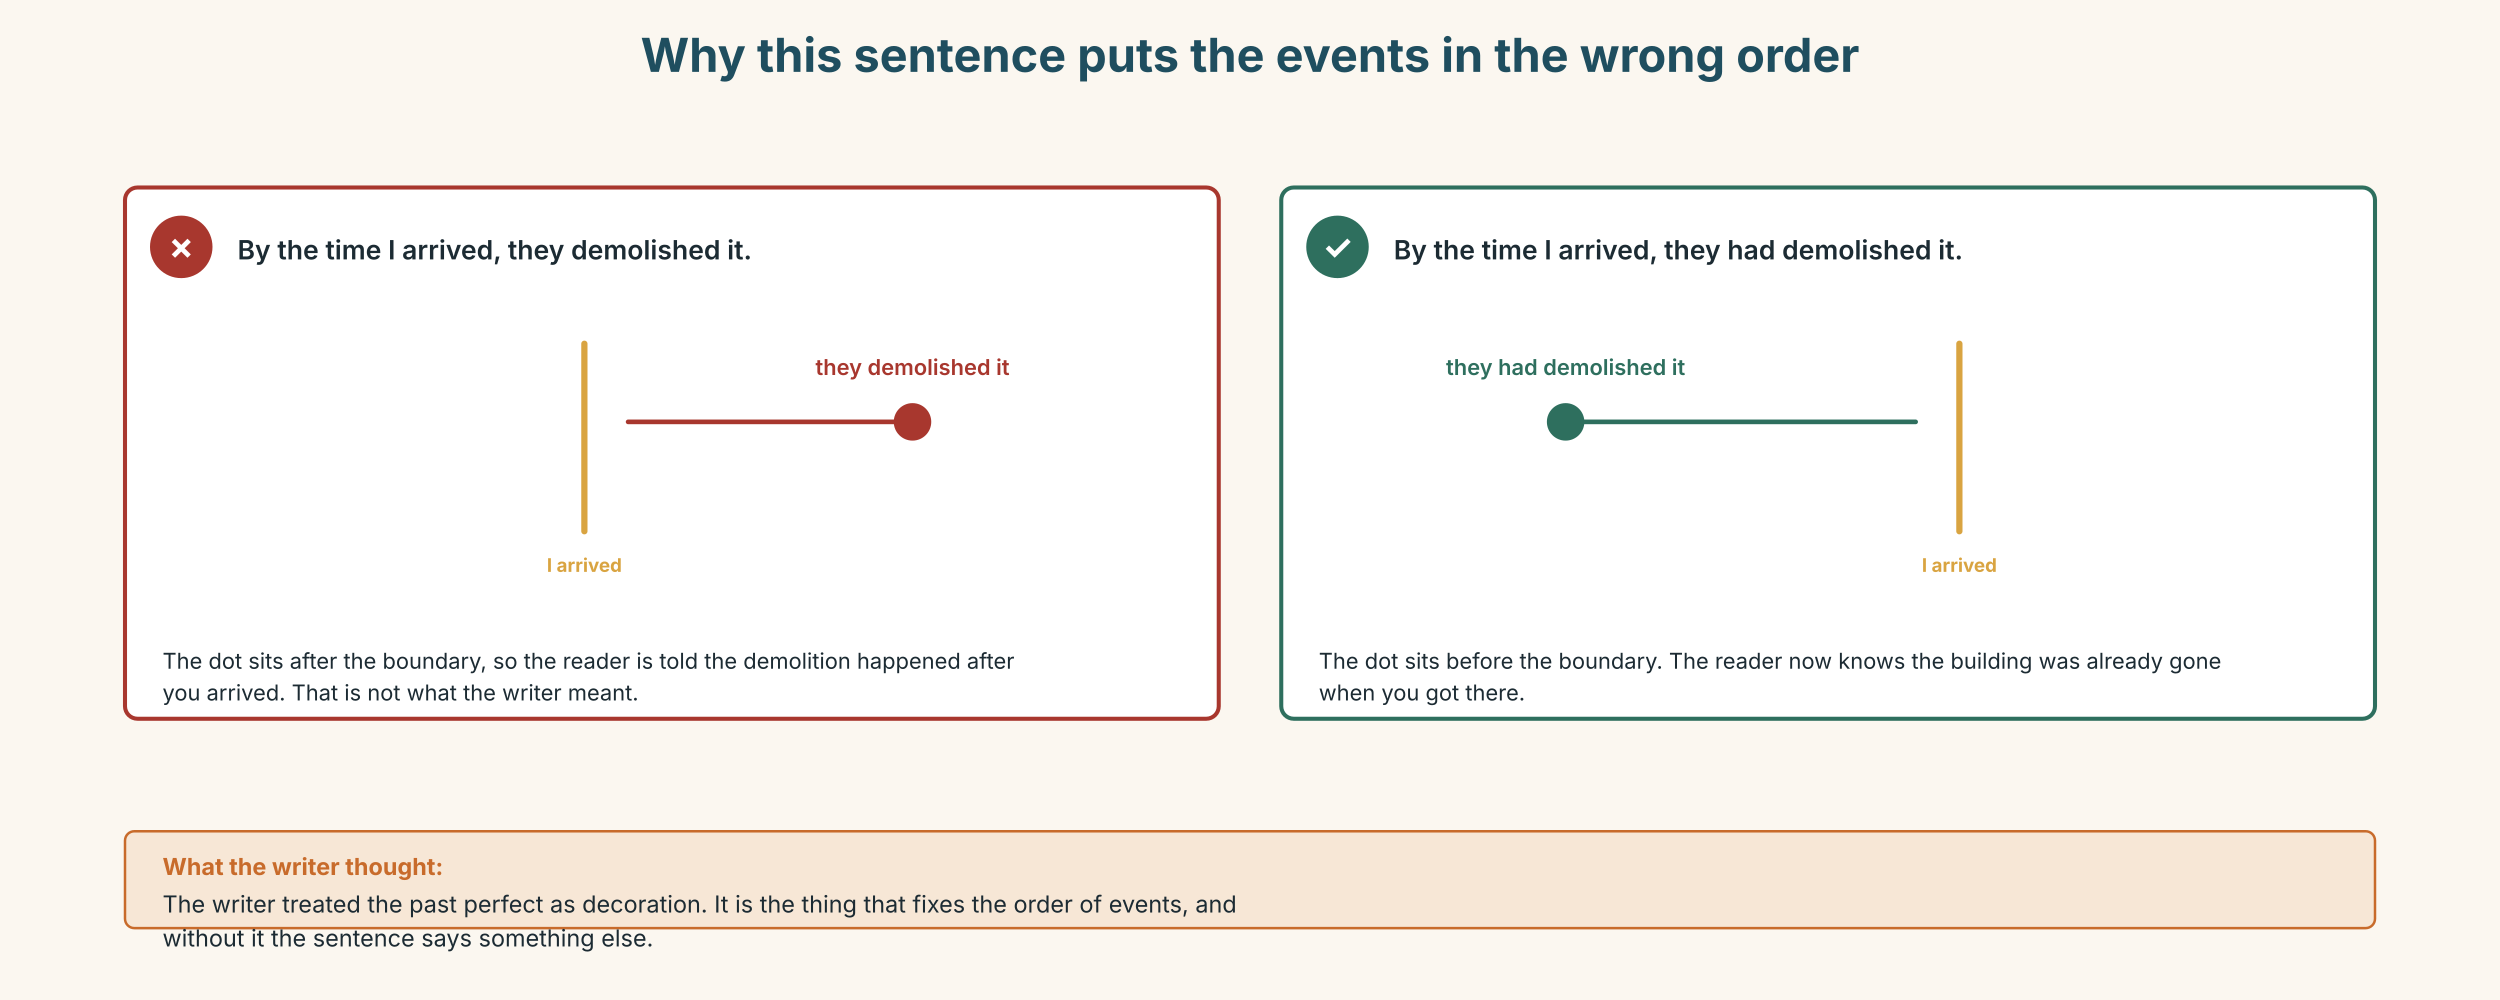
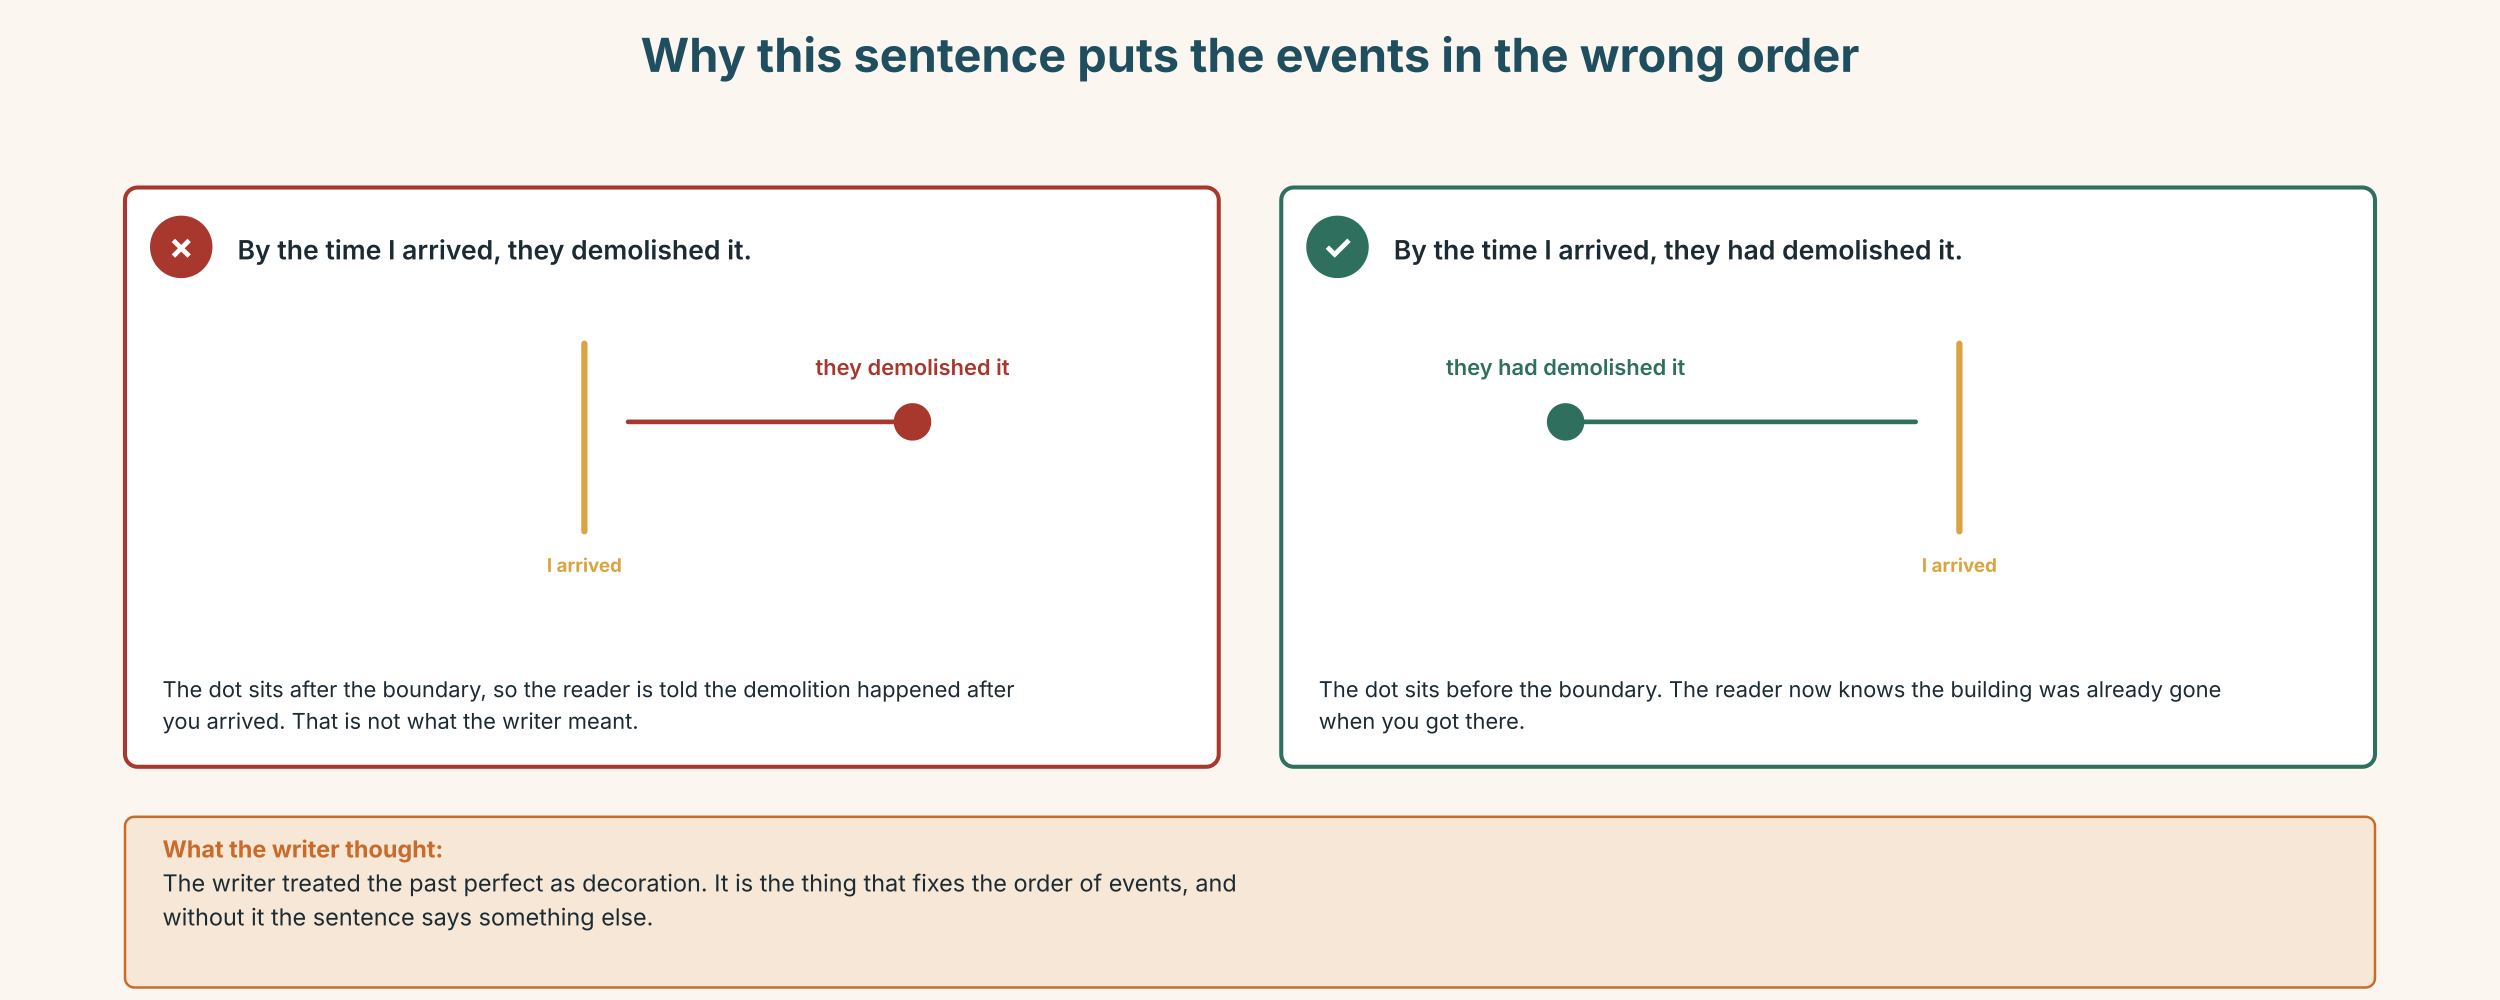
<svg xmlns="http://www.w3.org/2000/svg" width="1600" height="640" viewBox="0 0 1600 640">
  <g id="00_ground">
    <rect x="0" y="0" width="1600" height="640" rx="0" fill="#FBF7F0" />
  </g>
  <g id="10_context">
-     <rect x="80.0" y="120" width="700.0" height="340" rx="8" fill="#FFFFFF" stroke="#A8372E" stroke-width="2.6" />
+     <rect x="80.0" y="120" width="700.0" height="370.75" rx="8" fill="#FFFFFF" stroke="#A8372E" stroke-width="2.6" />
    <circle cx="116.0" cy="158" r="20" fill="#A8372E" />
    <text x="116.0" y="166" font-family="Inter, DejaVu Sans, sans-serif" font-size="22" fill="#FFFFFF" text-anchor="middle" font-weight="700" font-style="normal">✗</text>
-     <rect x="820.0" y="120" width="700.0" height="340" rx="8" fill="#FFFFFF" stroke="#2E6F5E" stroke-width="2.6" />
+     <rect x="820.0" y="120" width="700.0" height="370.75" rx="8" fill="#FFFFFF" stroke="#2E6F5E" stroke-width="2.6" />
    <circle cx="856.0" cy="158" r="20" fill="#2E6F5E" />
    <text x="856.0" y="166" font-family="Inter, DejaVu Sans, sans-serif" font-size="22" fill="#FFFFFF" text-anchor="middle" font-weight="700" font-style="normal">✓</text>
  </g>
  <g id="20_subject">
    <text x="152.0" y="166" font-family="Inter, DejaVu Sans, sans-serif" font-size="17" fill="#1C2B33" text-anchor="start" font-weight="600" font-style="normal">By the time I arrived, they demolished it.</text>
    <line x1="374.0" y1="220" x2="374.0" y2="340" stroke="#D9A441" stroke-width="4" stroke-linecap="round" />
    <text x="374.0" y="366" font-family="Inter, DejaVu Sans, sans-serif" font-size="12" fill="#D9A441" text-anchor="middle" font-weight="700" font-style="normal">I arrived</text>
    <circle cx="584.0" cy="270" r="12" fill="#A8372E" />
    <path d="M 584.0 270 L 402.0 270" fill="none" stroke="#A8372E" stroke-width="3" stroke-linecap="round" stroke-linejoin="round" />
    <text x="584.0" y="240" font-family="Inter, DejaVu Sans, sans-serif" font-size="14" fill="#A8372E" text-anchor="middle" font-weight="600" font-style="normal">they demolished it</text>
-     <text x="104.0" y="428.0" font-family="Inter, DejaVu Sans, sans-serif" font-size="14" fill="#1C2B33" text-anchor="start" font-weight="400" font-style="normal">The dot sits after the boundary, so the reader is told the demolition happened after</text>
-     <text x="104.0" y="448.3" font-family="Inter, DejaVu Sans, sans-serif" font-size="14" fill="#1C2B33" text-anchor="start" font-weight="400" font-style="normal">you arrived. That is not what the writer meant.</text>
+     <text x="104.0" y="446.15" font-family="Inter, DejaVu Sans, sans-serif" font-size="14" fill="#1C2B33" text-anchor="start" font-weight="400" font-style="normal">The dot sits after the boundary, so the reader is told the demolition happened after</text>
+     <text x="104.0" y="466.45" font-family="Inter, DejaVu Sans, sans-serif" font-size="14" fill="#1C2B33" text-anchor="start" font-weight="400" font-style="normal">you arrived. That is not what the writer meant.</text>
    <text x="892.0" y="166" font-family="Inter, DejaVu Sans, sans-serif" font-size="17" fill="#1C2B33" text-anchor="start" font-weight="600" font-style="normal">By the time I arrived, they had demolished it.</text>
    <line x1="1254.0" y1="220" x2="1254.0" y2="340" stroke="#D9A441" stroke-width="4" stroke-linecap="round" />
    <text x="1254.0" y="366" font-family="Inter, DejaVu Sans, sans-serif" font-size="12" fill="#D9A441" text-anchor="middle" font-weight="700" font-style="normal">I arrived</text>
    <circle cx="1002.0" cy="270" r="12" fill="#2E6F5E" />
    <path d="M 1002.0 270 L 1226.0 270" fill="none" stroke="#2E6F5E" stroke-width="3" stroke-linecap="round" stroke-linejoin="round" />
    <text x="1002.0" y="240" font-family="Inter, DejaVu Sans, sans-serif" font-size="14" fill="#2E6F5E" text-anchor="middle" font-weight="600" font-style="normal">they had demolished it</text>
-     <text x="844.0" y="428.0" font-family="Inter, DejaVu Sans, sans-serif" font-size="14" fill="#1C2B33" text-anchor="start" font-weight="400" font-style="normal">The dot sits before the boundary. The reader now knows the building was already gone</text>
-     <text x="844.0" y="448.3" font-family="Inter, DejaVu Sans, sans-serif" font-size="14" fill="#1C2B33" text-anchor="start" font-weight="400" font-style="normal">when you got there.</text>
+     <text x="844.0" y="446.15" font-family="Inter, DejaVu Sans, sans-serif" font-size="14" fill="#1C2B33" text-anchor="start" font-weight="400" font-style="normal">The dot sits before the boundary. The reader now knows the building was already gone</text>
+     <text x="844.0" y="466.45" font-family="Inter, DejaVu Sans, sans-serif" font-size="14" fill="#1C2B33" text-anchor="start" font-weight="400" font-style="normal">when you got there.</text>
  </g>
  <g id="40_callouts">
    <text x="800.0" y="46" font-family="Inter, DejaVu Sans, sans-serif" font-size="30" fill="#1F4E5F" text-anchor="middle" font-weight="700" font-style="normal">Why this sentence puts the events in the wrong order</text>
-     <rect x="80" y="532" width="1440" height="62" rx="6" fill="#F7E7D6" stroke="#C86B2B" stroke-width="1.6" />
-     <text x="104" y="560" font-family="Inter, DejaVu Sans, sans-serif" font-size="15" fill="#C86B2B" text-anchor="start" font-weight="700" font-style="normal">What the writer thought:</text>
-     <text x="104" y="584.0" font-family="Inter, DejaVu Sans, sans-serif" font-size="15" fill="#1C2B33" text-anchor="start" font-weight="400" font-style="normal">The writer treated the past perfect as decoration. It is the thing that fixes the order of events, and</text>
-     <text x="104" y="605.75" font-family="Inter, DejaVu Sans, sans-serif" font-size="15" fill="#1C2B33" text-anchor="start" font-weight="400" font-style="normal">without it the sentence says something else.</text>
+     <rect x="80" y="522.75" width="1440" height="109.25" rx="6" fill="#F7E7D6" stroke="#C86B2B" stroke-width="1.6" />
+     <text x="104" y="548.75" font-family="Inter, DejaVu Sans, sans-serif" font-size="15" fill="#C86B2B" text-anchor="start" font-weight="700" font-style="normal">What the writer thought:</text>
+     <text x="104" y="570.5" font-family="Inter, DejaVu Sans, sans-serif" font-size="15" fill="#1C2B33" text-anchor="start" font-weight="400" font-style="normal">The writer treated the past perfect as decoration. It is the thing that fixes the order of events, and</text>
+     <text x="104" y="592.25" font-family="Inter, DejaVu Sans, sans-serif" font-size="15" fill="#1C2B33" text-anchor="start" font-weight="400" font-style="normal">without it the sentence says something else.</text>
  </g>
</svg>
